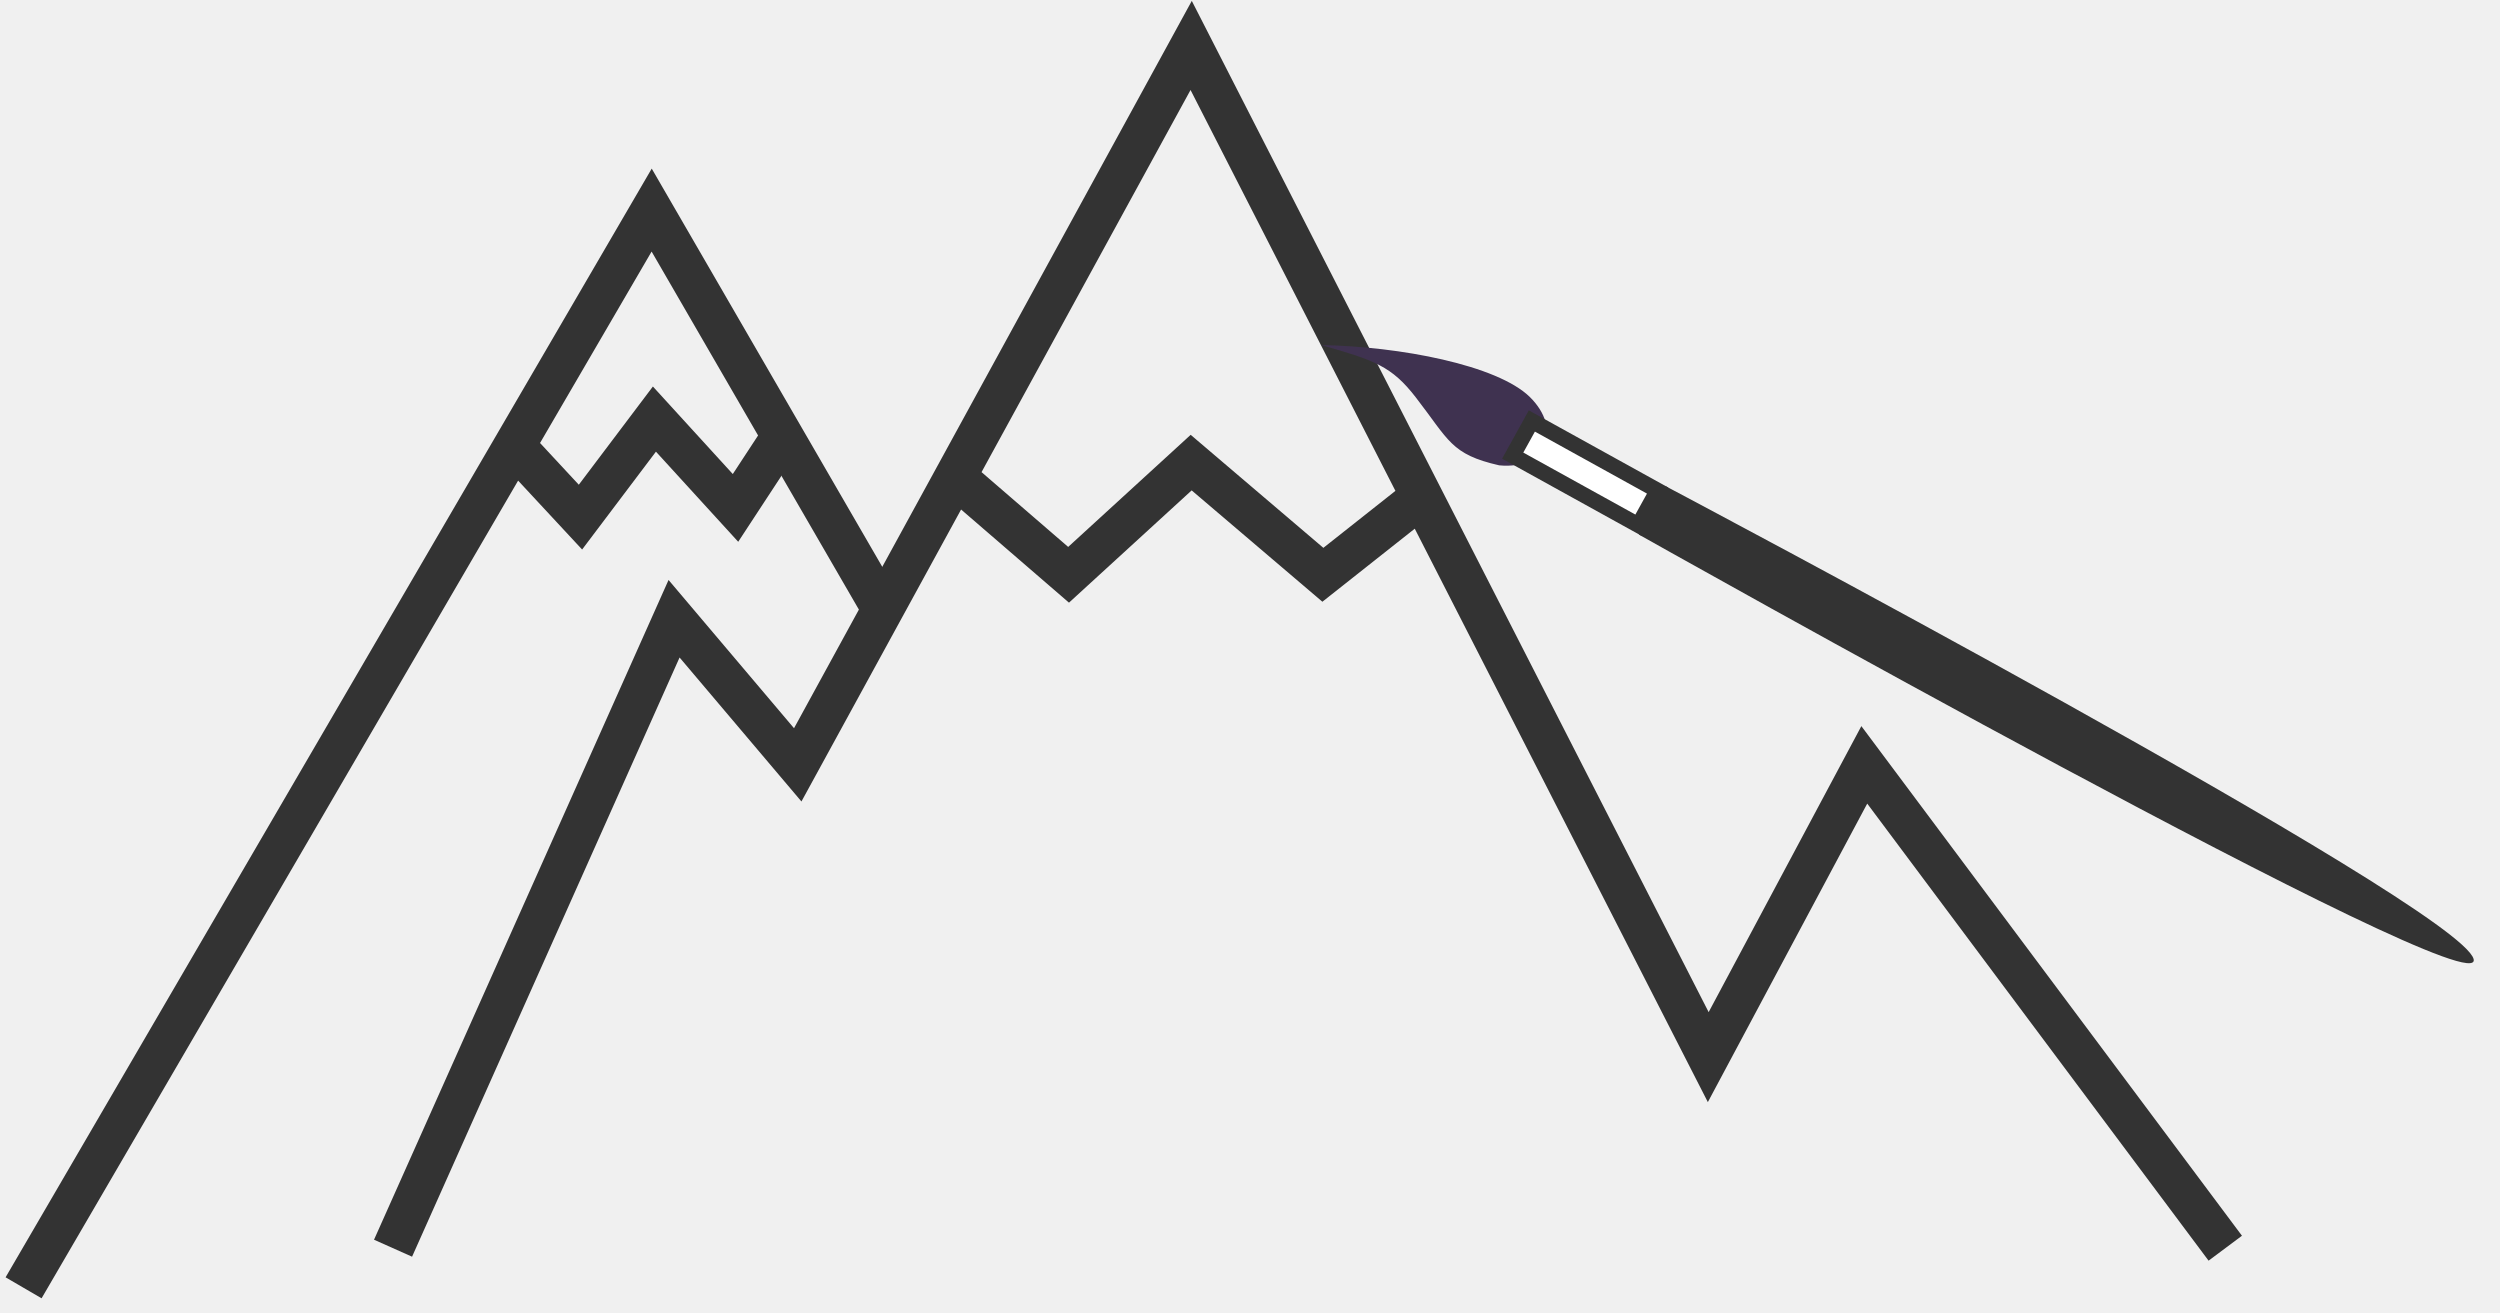
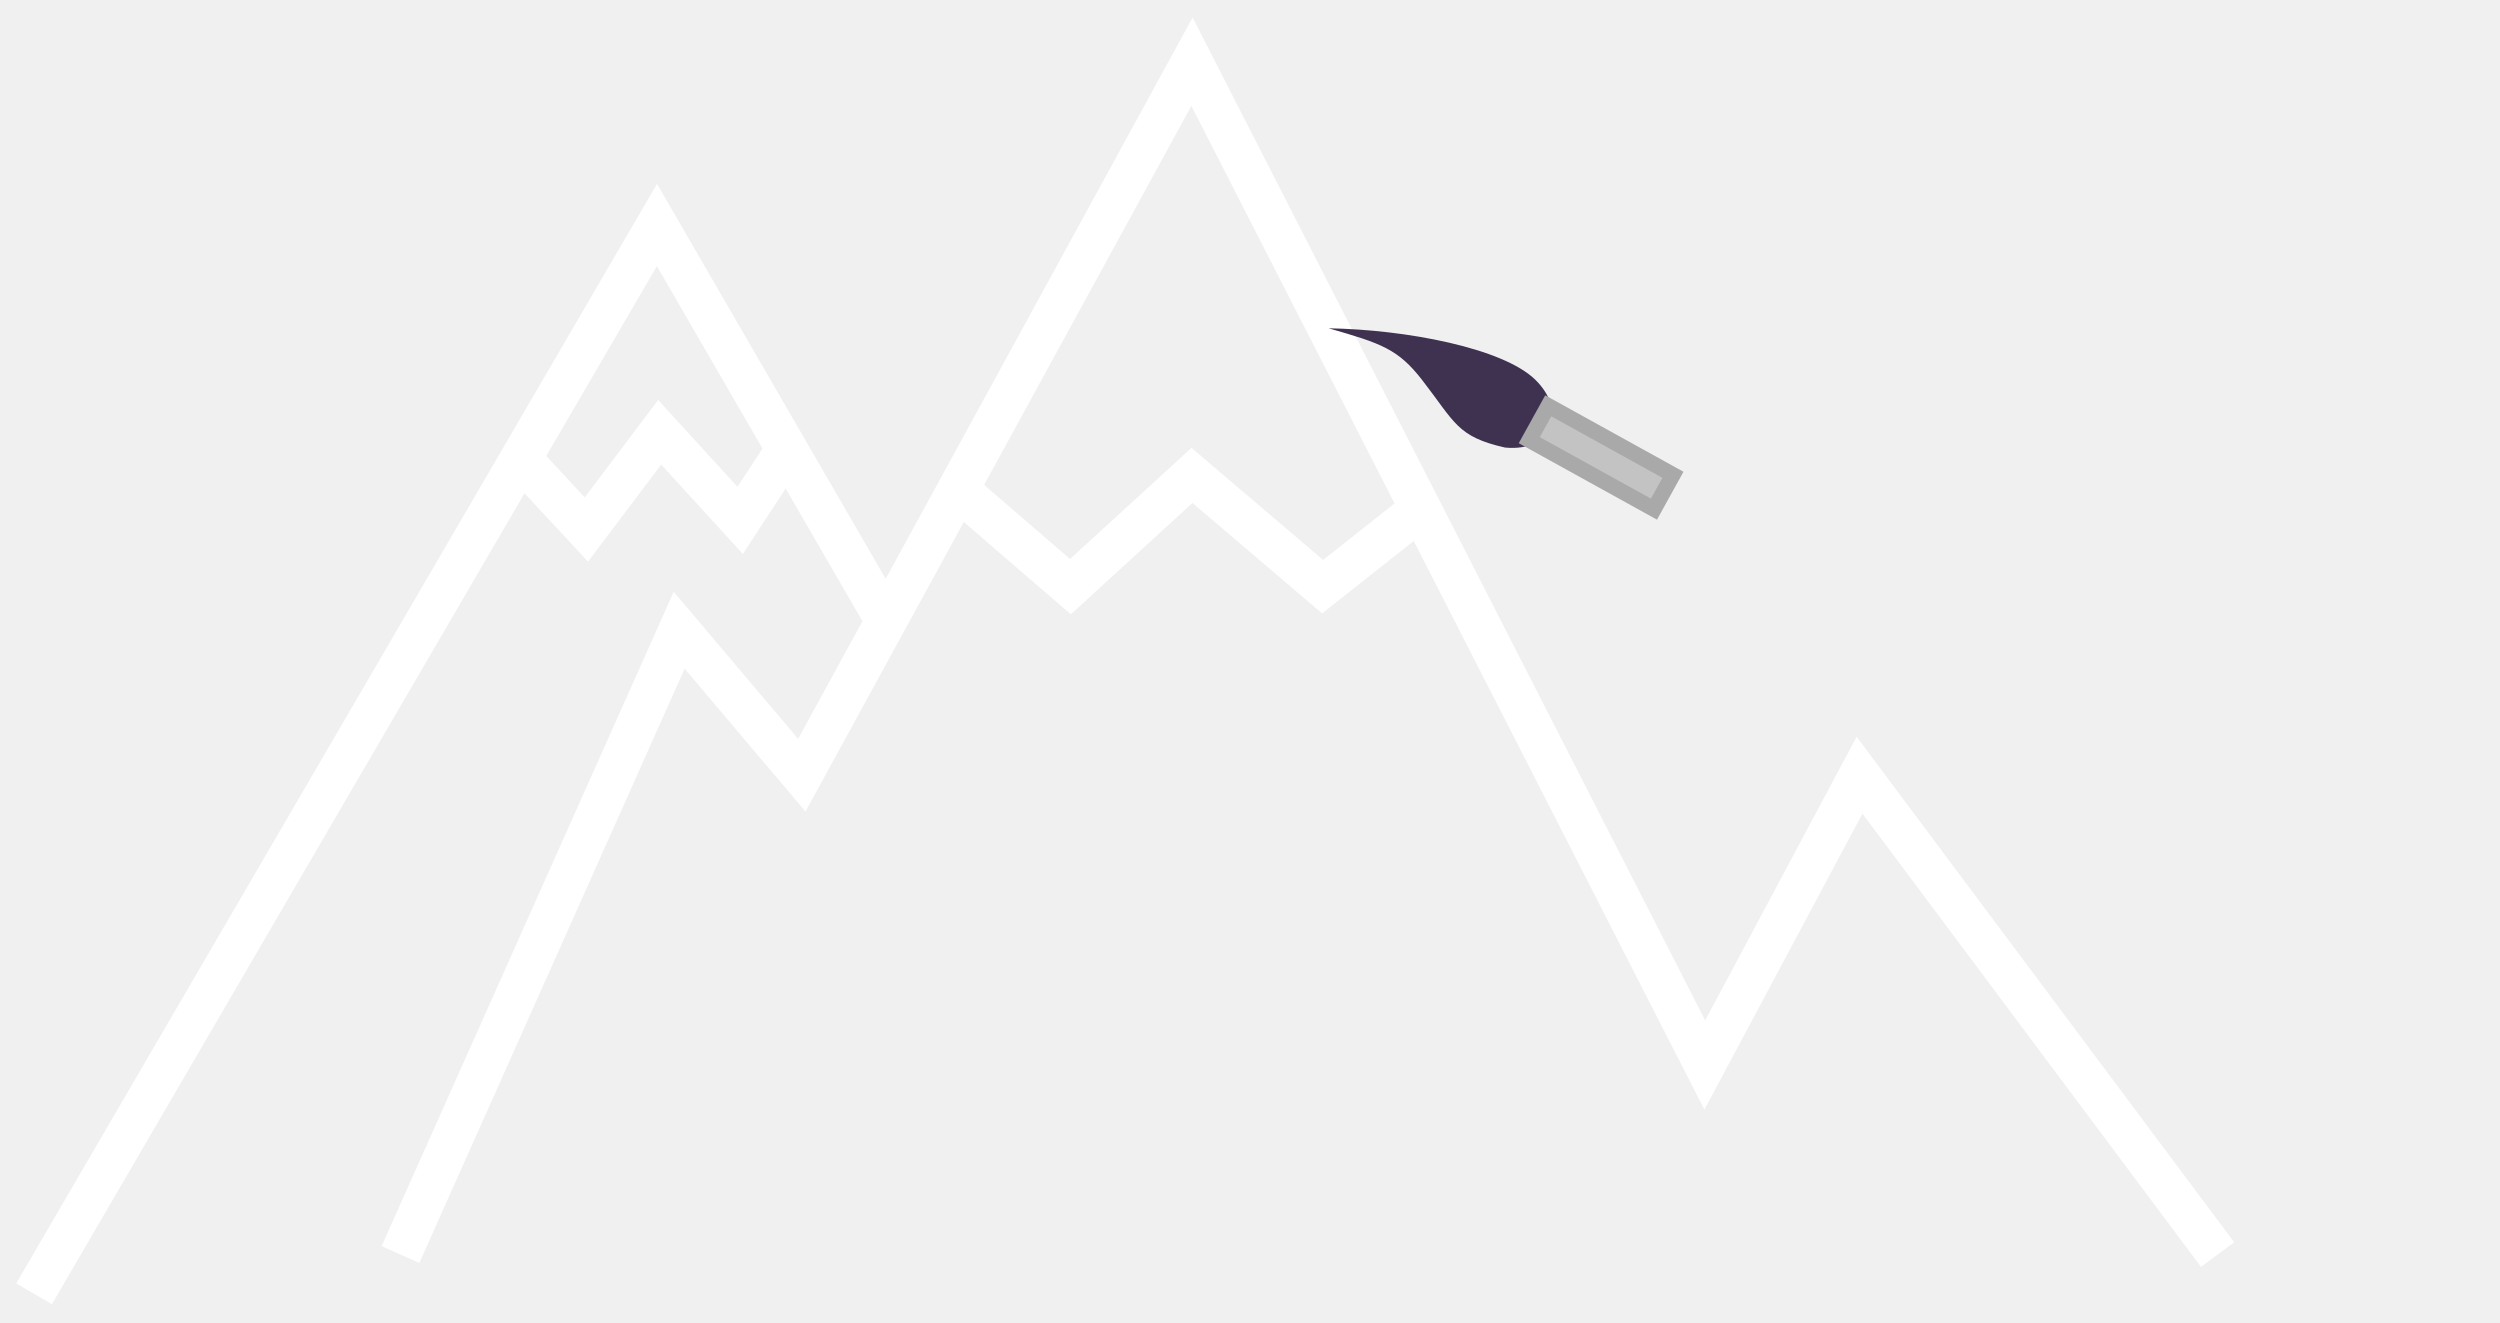
- <svg xmlns="http://www.w3.org/2000/svg" width="120" height="63" viewBox="0 0 120 63" fill="none">
-   <path d="M18.866 59.914L25.611 44.807L32.355 29.699L38.291 36.713L45.849 22.891M106.813 59.914L89.486 36.713L81.996 50.742L68.244 23.837M45.849 22.891L57.176 2.181L68.244 23.837M45.849 22.891L51.292 27.59L57.176 22.205L63.498 27.59L68.244 23.837" stroke="#333333" stroke-width="2" />
-   <path d="M42.585 29.611L31.28 10.084L1.132 61.815" stroke="#333333" stroke-width="2" />
-   <path d="M24.525 21.229L27.862 24.822L31.412 20.116L35.304 24.38L37.369 21.229" stroke="#333333" stroke-width="2" />
-   <path d="M67.954 19.069C66.797 17.575 65.985 17.295 63.424 16.564C67.194 16.628 71.871 17.525 73.431 19.055C74.991 20.584 74.272 22.563 71.96 22.336C69.637 21.806 69.555 21.135 67.954 19.069Z" fill="#3F3250" />
-   <path d="M79.951 23.336L78.666 25.66C78.666 25.66 119.406 48.603 118.733 46.034C118.06 43.466 79.951 23.336 79.951 23.336Z" fill="#333333" />
-   <rect x="72.609" y="21.87" width="1.9" height="6.897" transform="rotate(-61.0519 72.6093 21.87)" fill="white" stroke="#333333" stroke-width="0.75" />
+ <svg xmlns="http://www.w3.org/2000/svg" width="121" height="64" viewBox="0 0 121 64" fill="none">
+   <path d="M19.383 60.72L26.127 45.612L32.872 30.504L38.807 37.519L46.366 23.697M107.33 60.72L90.002 37.519L82.512 51.547L68.761 24.642M46.366 23.697L57.692 2.986L68.761 24.642M46.366 23.697L51.809 28.395L57.692 23.01L64.014 28.395L68.761 24.642" stroke="white" stroke-width="2" />
+   <path d="M43.102 30.417L31.796 10.89L1.648 62.62" stroke="white" stroke-width="2" />
+   <path d="M25.043 22.034L28.38 25.628L31.929 20.922L35.822 25.186L37.887 22.034" stroke="white" stroke-width="2" />
+   <path d="M81.357 22.771L80.071 25.094C80.071 25.094 120.811 48.037 120.138 45.469C119.465 42.9 81.357 22.771 81.357 22.771Z" fill="#F0F0F0" />
+   <path d="M68.833 18.394C67.675 16.9 66.864 16.62 64.303 15.889C68.073 15.953 72.749 16.85 74.31 18.38C75.87 19.91 75.15 21.889 72.839 21.661C70.516 21.131 70.434 20.46 68.833 18.394Z" fill="#3F3250" />
+   <rect x="74.016" y="21.305" width="1.9" height="6.897" transform="rotate(-61.0519 74.0155 21.3045)" fill="#C3C3C3" stroke="#A9A9A9" stroke-width="0.75" />
</svg>
